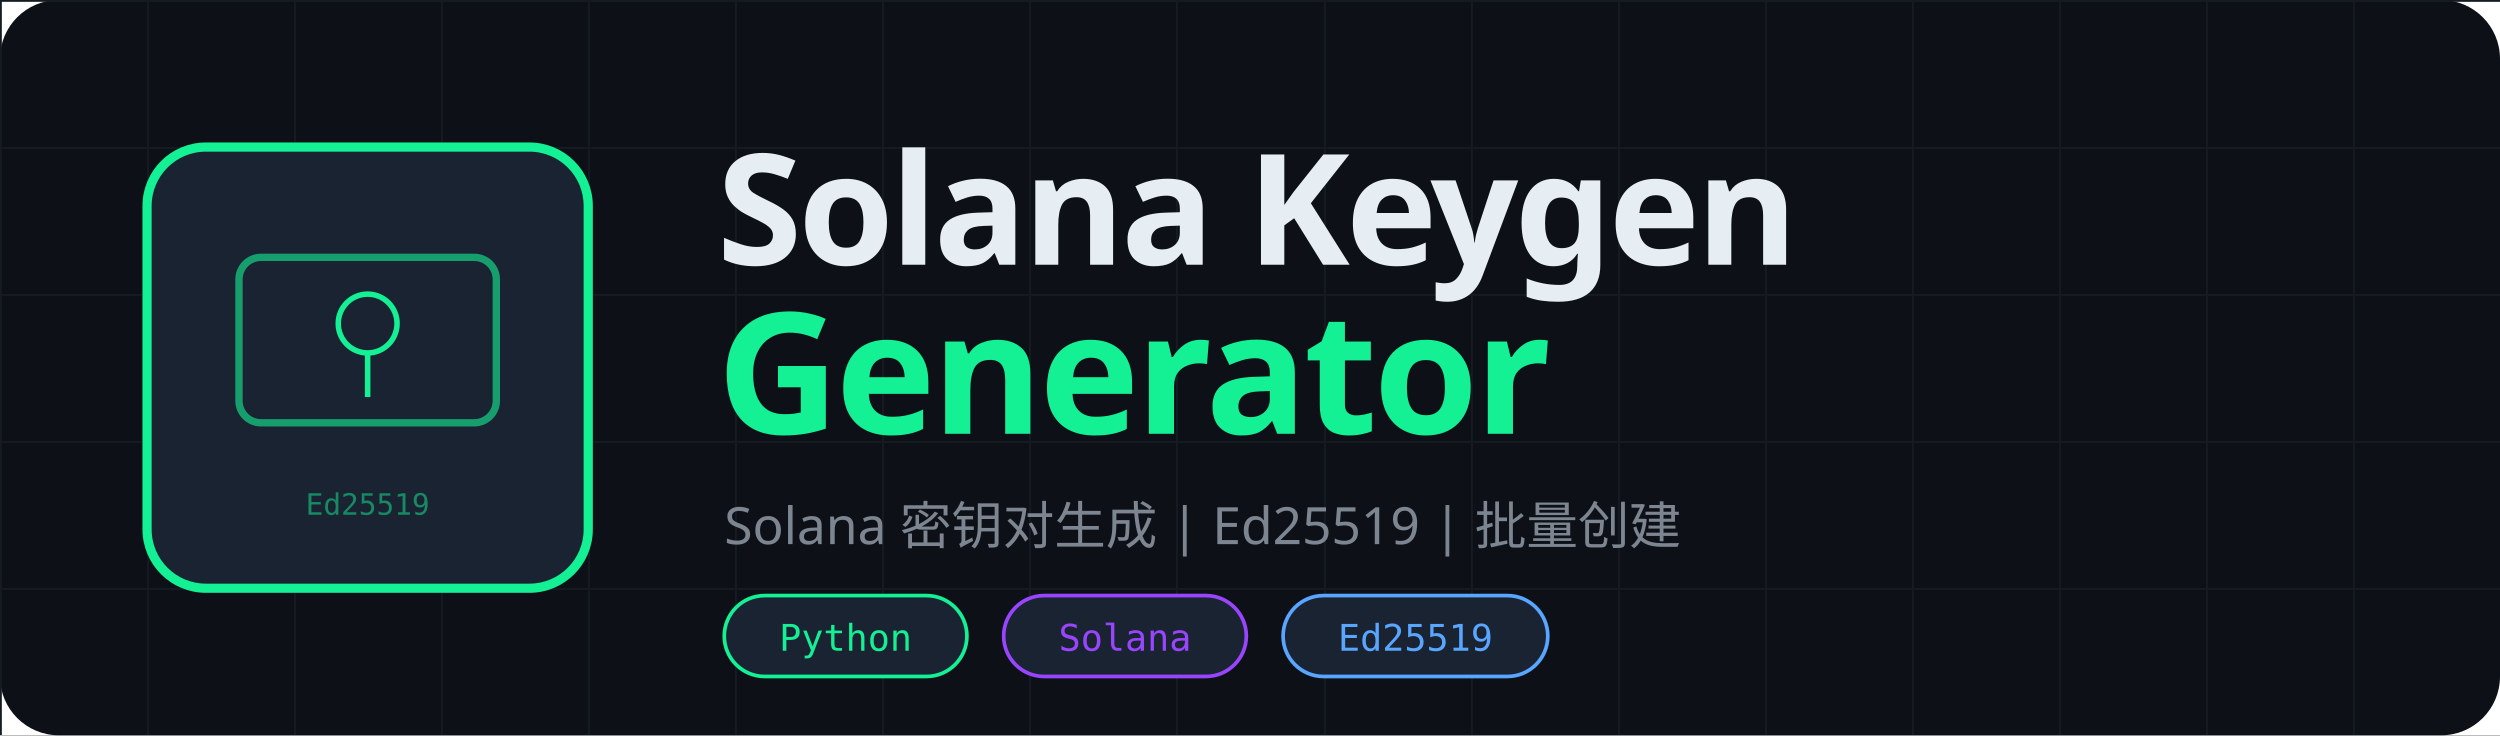
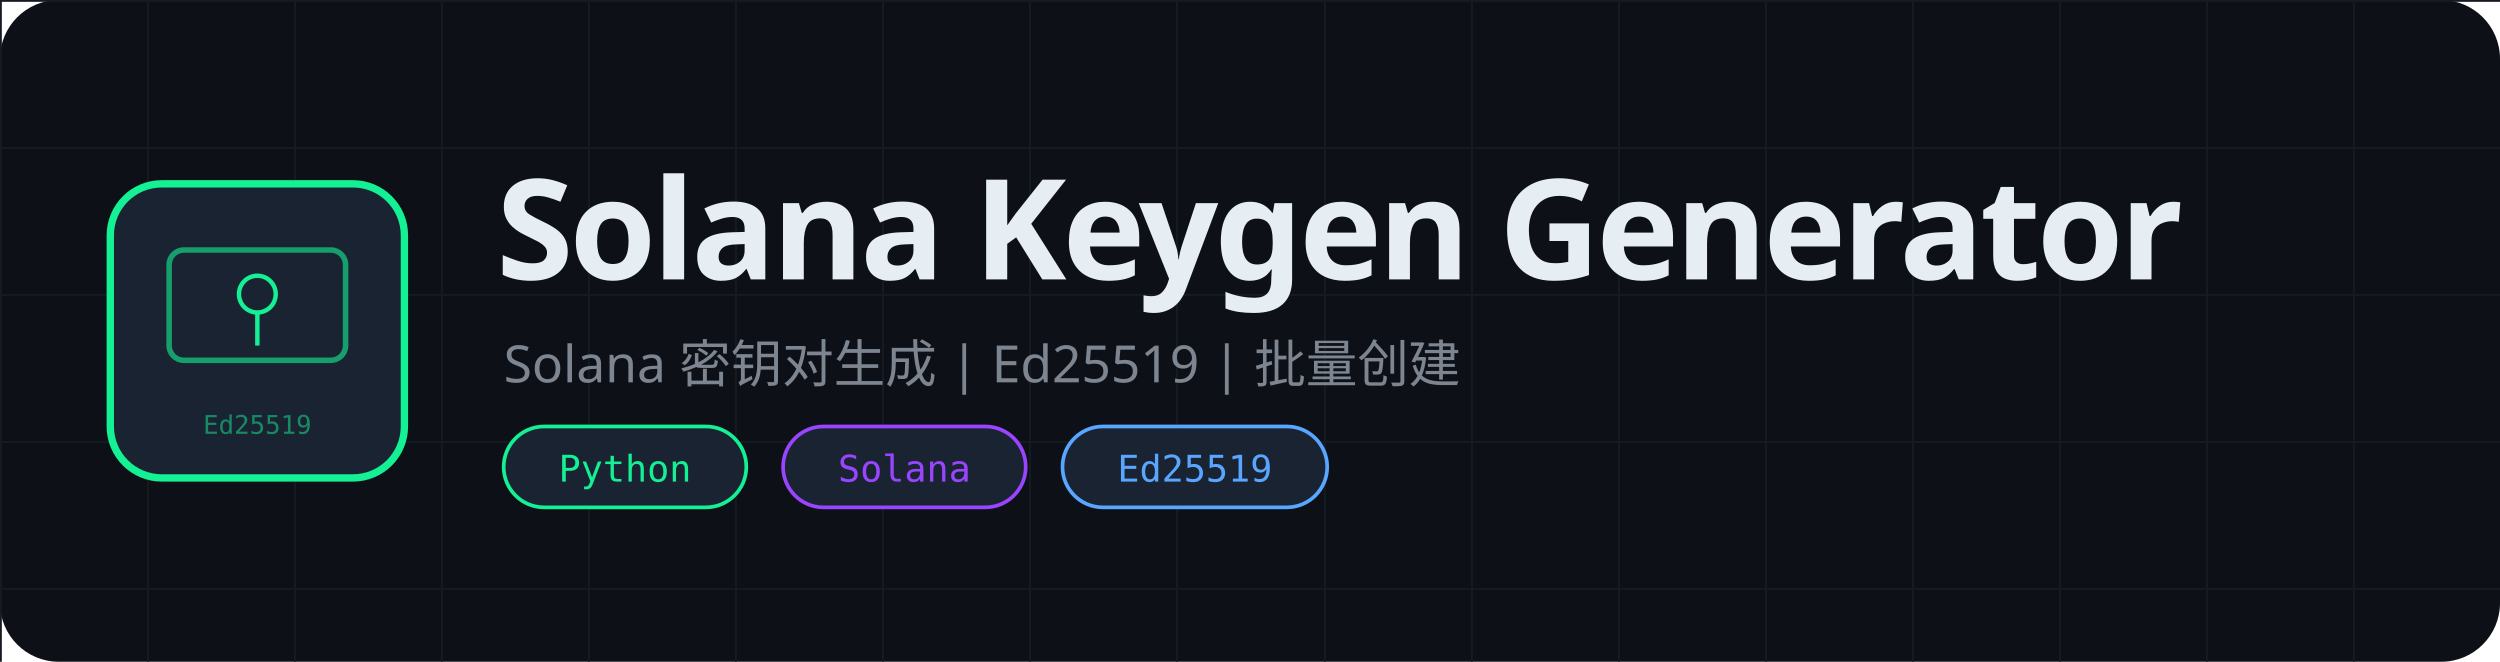
- <svg xmlns="http://www.w3.org/2000/svg" viewBox="0 0 680 200" fill="none">
-   <rect width="680" height="200" rx="16" fill="#0d1117" />
+ <svg xmlns="http://www.w3.org/2000/svg" viewBox="0 0 680 180" fill="none">
+   <rect width="680" height="180" rx="16" fill="#0d1117" />
  <defs>
    <pattern id="g" width="40" height="40" patternUnits="userSpaceOnUse">
      <path d="M40 0L0 0 0 40" fill="none" stroke="#161b22" stroke-width="1" />
    </pattern>
  </defs>
-   <rect width="680" height="200" fill="url(#g)" />
-   <g transform="translate(40,40)">
-     <rect width="120" height="120" rx="16" fill="#1a2332" stroke="#14f195" stroke-width="2.5" />
-     <rect x="25" y="30" width="70" height="45" rx="6" fill="none" stroke="#14f195" stroke-width="2" opacity="0.6" />
-     <circle cx="60" cy="48" r="8" fill="none" stroke="#14f195" stroke-width="1.5" />
-     <path d="M60 56 L60 68" stroke="#14f195" stroke-width="1.5" />
-     <text x="60" y="100" font-family="monospace" font-size="8" fill="#14f195" text-anchor="middle" opacity="0.5">Ed25519</text>
+   <rect width="680" height="180" fill="url(#g)" />
+   <g transform="translate(30,50)">
+     <rect width="80" height="80" rx="14" fill="#1a2332" stroke="#14f195" stroke-width="2" />
+     <rect x="16" y="18" width="48" height="30" rx="4" fill="none" stroke="#14f195" stroke-width="1.5" opacity="0.6" />
+     <circle cx="40" cy="30" r="5" fill="none" stroke="#14f195" stroke-width="1.2" />
+     <path d="M40 35 L40 44" stroke="#14f195" stroke-width="1.2" />
+     <text x="40" y="68" font-family="monospace" font-size="7" fill="#14f195" text-anchor="middle" opacity="0.5">Ed25519</text>
  </g>
-   <text x="195" y="72" font-family="'Segoe UI',system-ui,sans-serif" font-size="42" fill="#e6edf3" font-weight="700" letter-spacing="-1">Solana Keygen</text>
-   <text x="195" y="118" font-family="'Segoe UI',system-ui,sans-serif" font-size="46" fill="#14f195" font-weight="700" letter-spacing="-1">Generator</text>
-   <text x="197" y="148" font-family="'Segoe UI',system-ui,sans-serif" font-size="14" fill="#7d8590">Solana 密钥对生成 | Ed25519 | 批量创建</text>
-   <g transform="translate(197,162)">
+   <text x="135" y="76" font-family="'Segoe UI',system-ui,sans-serif" font-size="38" fill="#e6edf3" font-weight="700" letter-spacing="-1">Solana Keygen Generator</text>
+   <text x="137" y="104" font-family="'Segoe UI',system-ui,sans-serif" font-size="14" fill="#7d8590">Solana 密钥对生成 | Ed25519 | 批量创建</text>
+   <g transform="translate(137,116)">
    <rect width="66" height="22" rx="11" fill="#1a2332" stroke="#14f195" stroke-width="1" />
    <text x="33" y="15" font-family="monospace" font-size="10" fill="#14f195" text-anchor="middle">Python</text>
    <rect x="76" width="66" height="22" rx="11" fill="#1a2332" stroke="#9945ff" stroke-width="1" />
    <text x="109" y="15" font-family="monospace" font-size="10" fill="#9945ff" text-anchor="middle">Solana</text>
    <rect x="152" width="72" height="22" rx="11" fill="#1a2332" stroke="#58a6ff" stroke-width="1" />
    <text x="188" y="15" font-family="monospace" font-size="10" fill="#58a6ff" text-anchor="middle">Ed25519</text>
  </g>
</svg>
